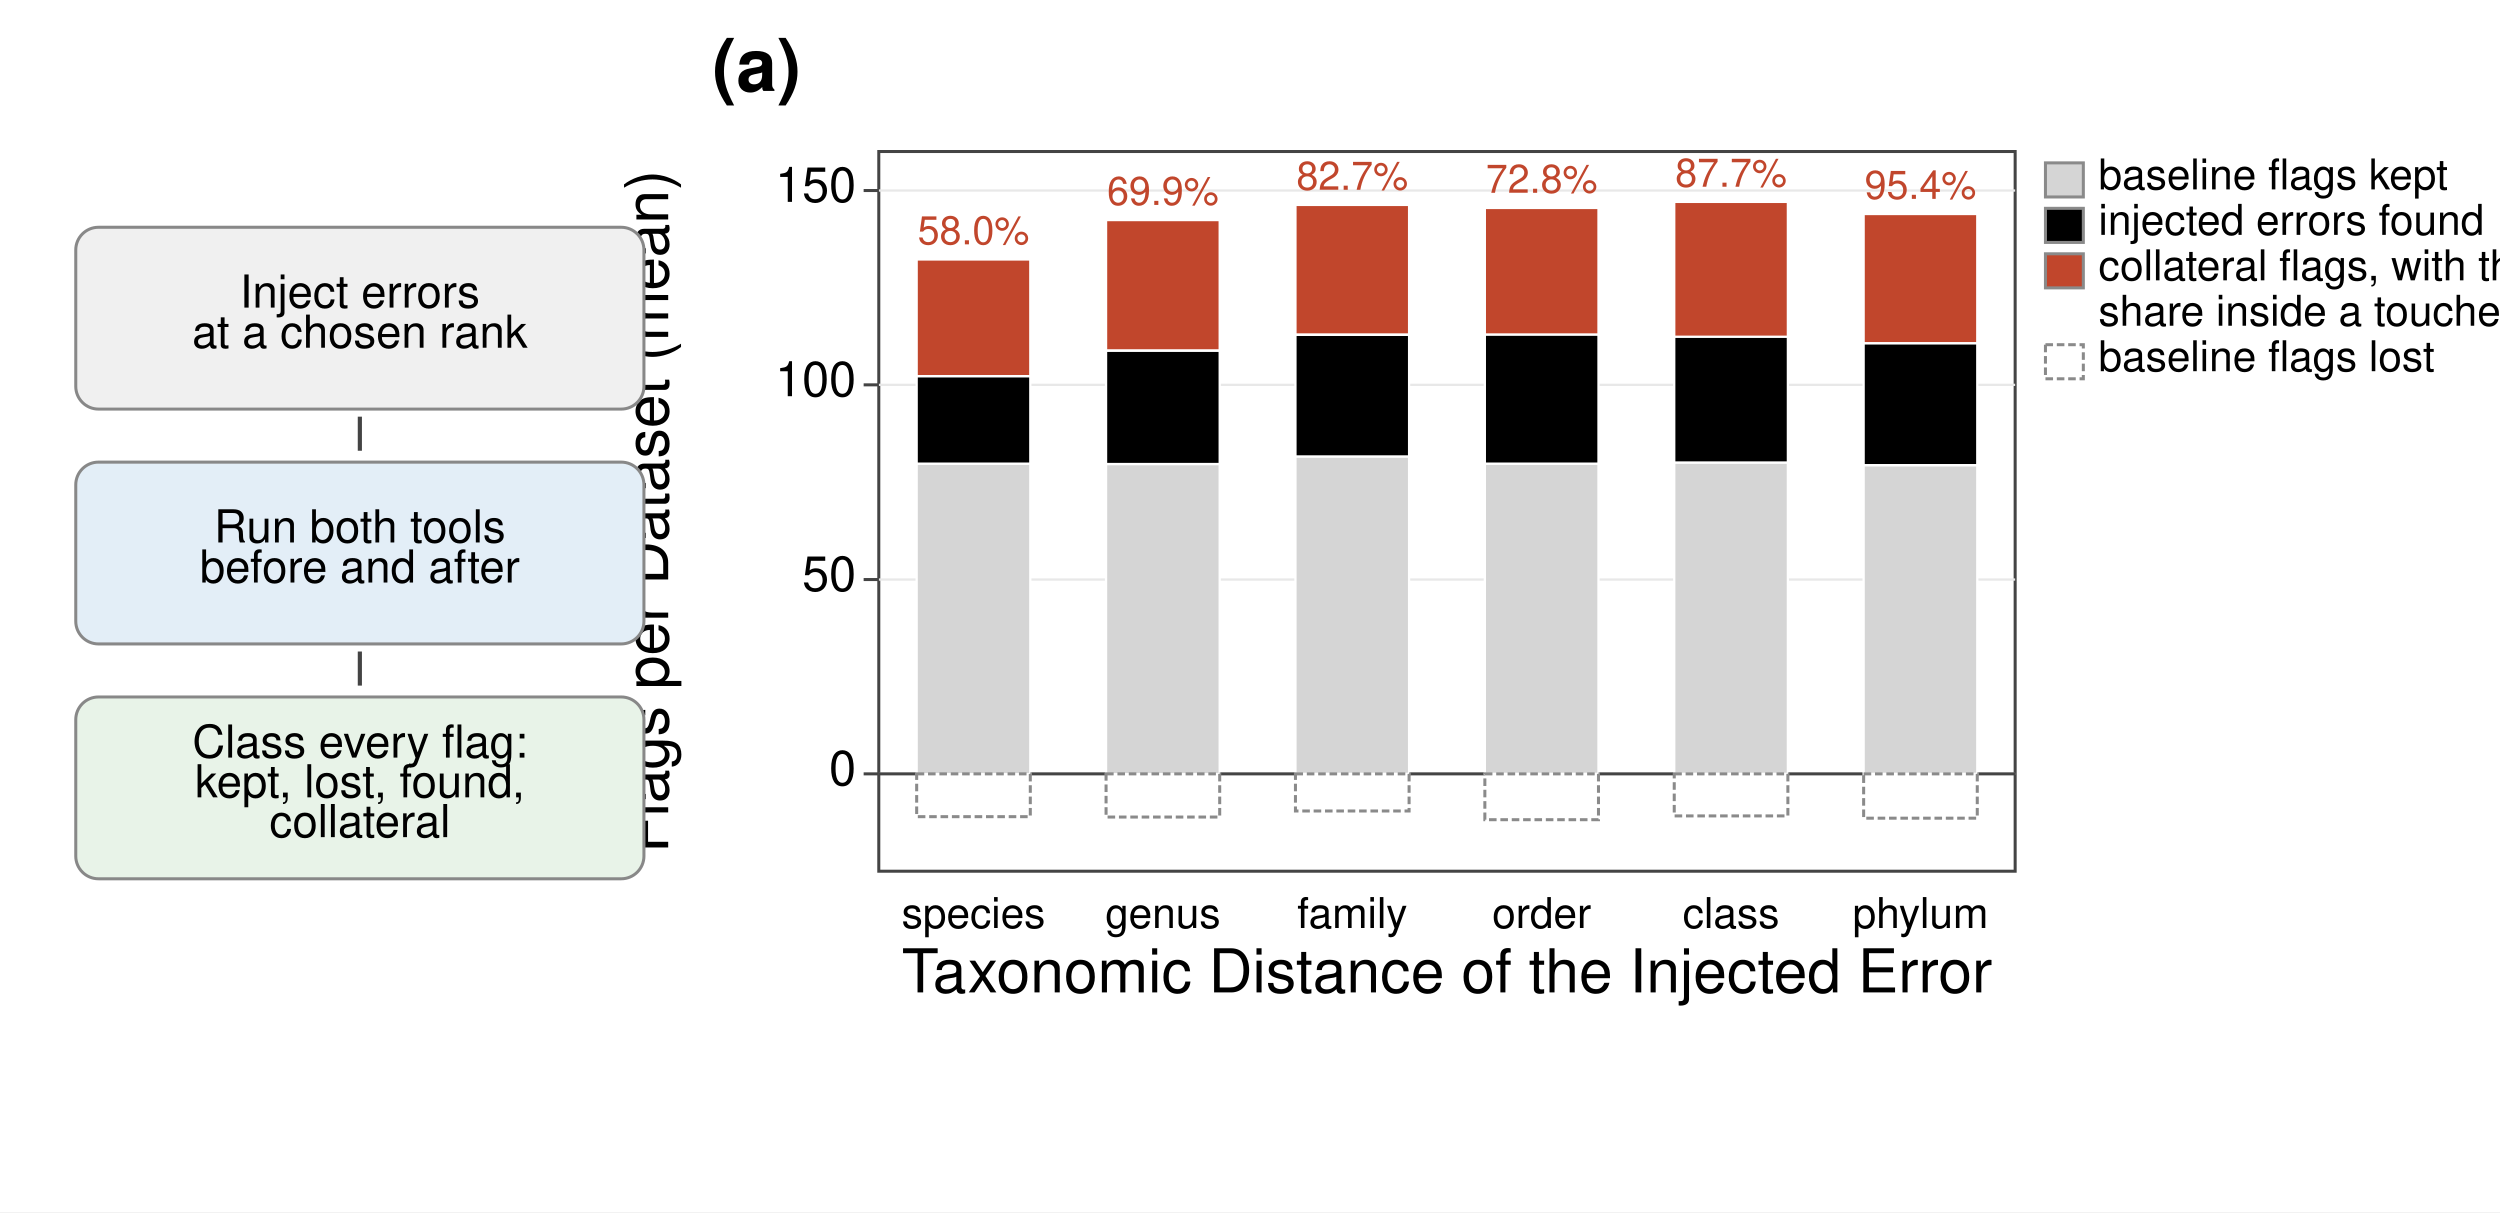
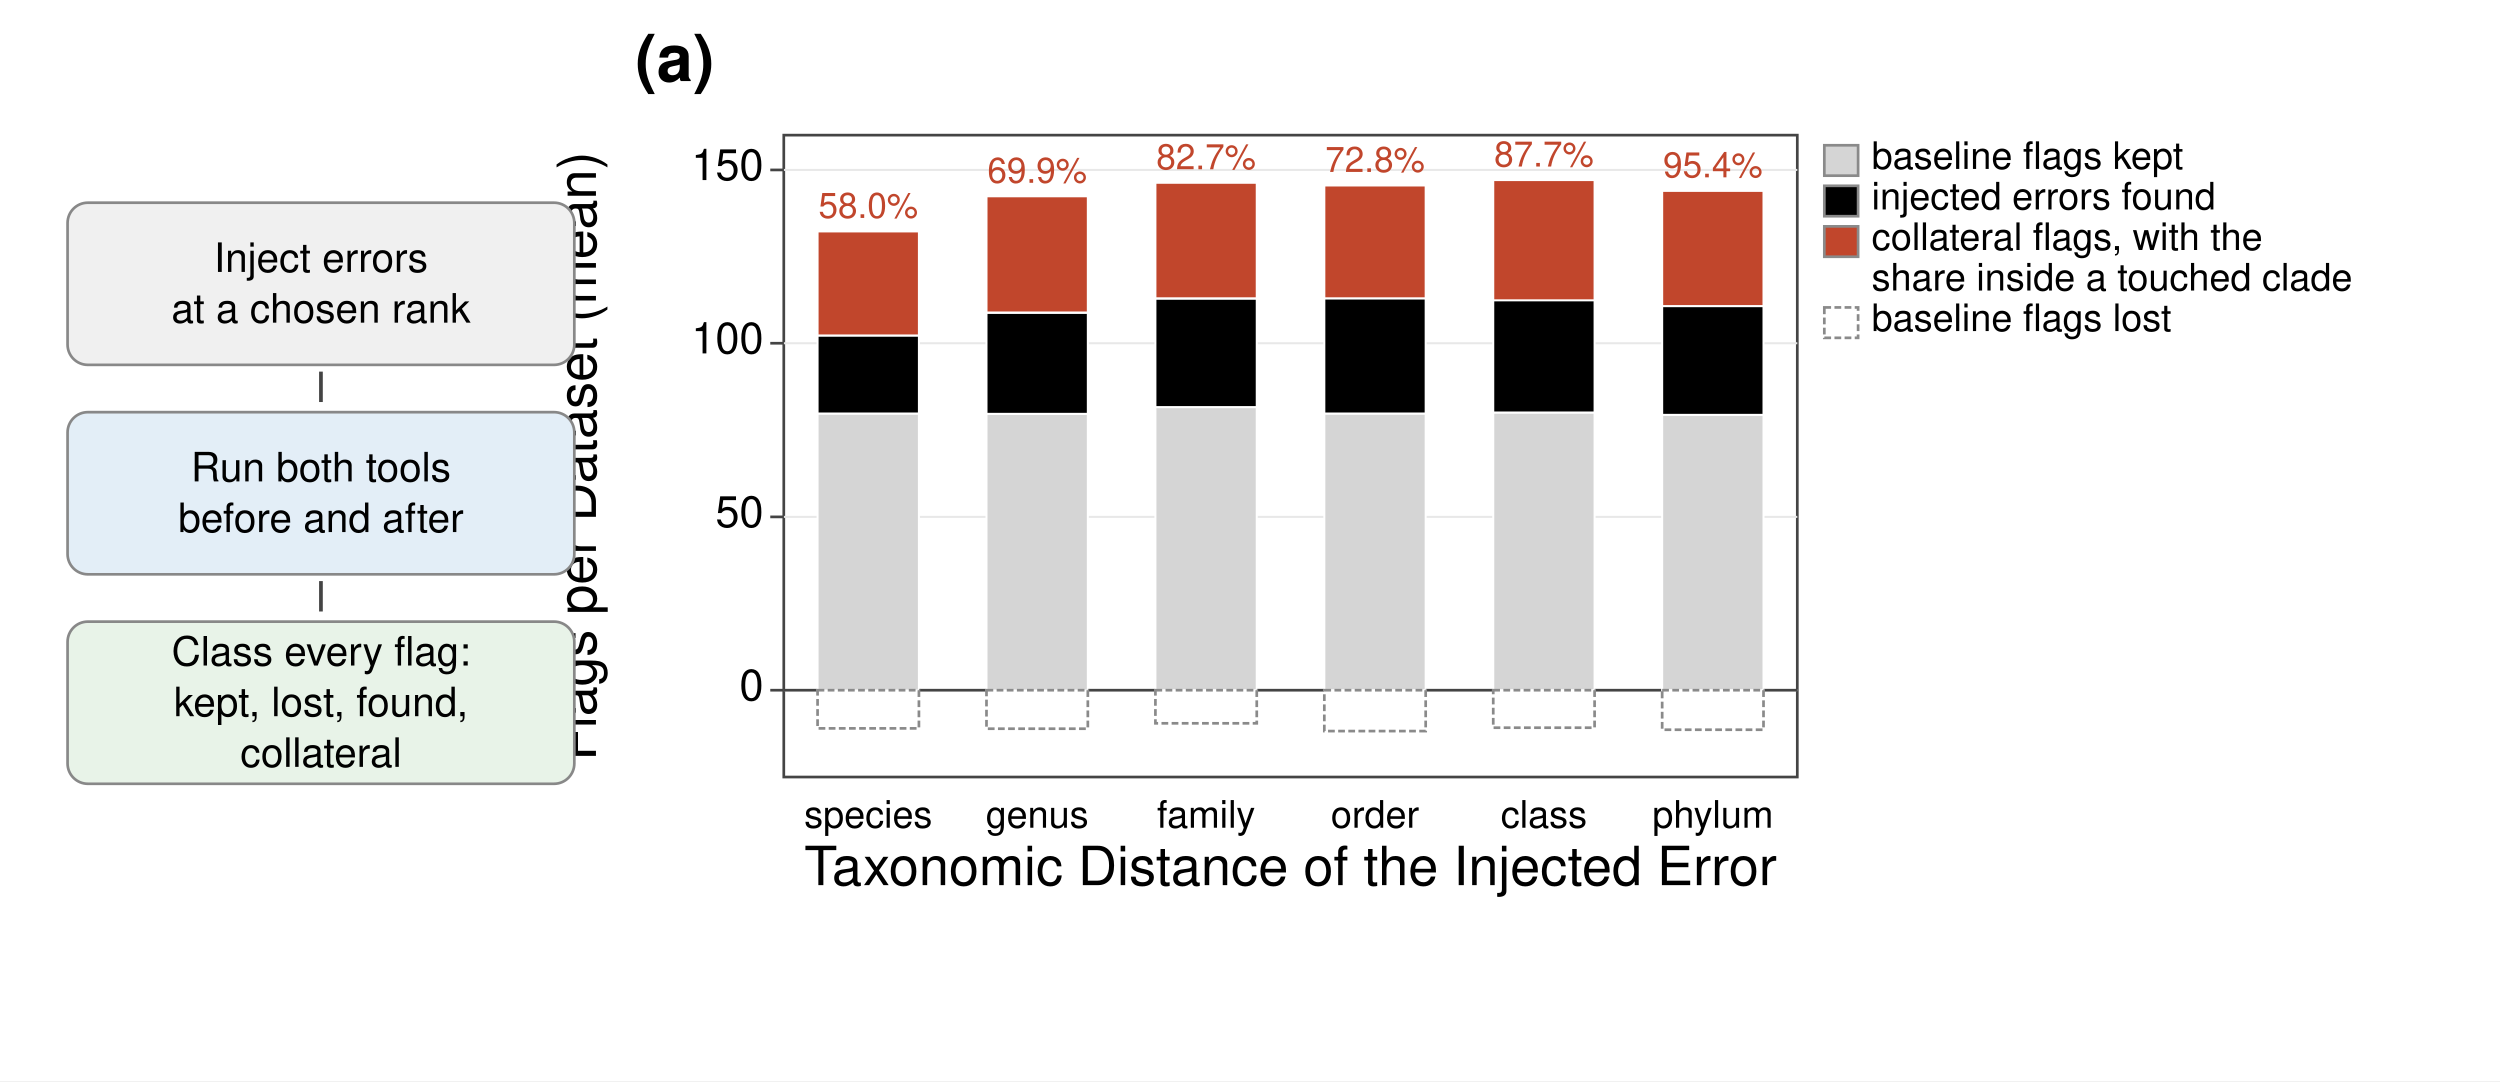
- <svg xmlns="http://www.w3.org/2000/svg" width="660" height="320" viewBox="0 0 660 320" font-family="Helvetica,Arial,sans-serif">
-   <rect width="660" height="320" fill="#fff" />
+ <svg xmlns="http://www.w3.org/2000/svg" width="740" height="320" viewBox="0 0 740 320" font-family="Helvetica,Arial,sans-serif">
+   <rect width="740" height="320" fill="#fff" />
  <rect x="232" y="40" width="300" height="190" fill="none" stroke="#444" stroke-width="0.8" />
  <text x="188.0" y="24.0" font-size="19.2" fill="#000" font-weight="bold" text-anchor="start">(a)</text>
  <text x="382.0" y="262.0" font-size="16.0" fill="#000" font-weight="normal" text-anchor="middle">Taxonomic Distance of the Injected Error</text>
  <text x="176.4" y="135.0" font-size="16.0" fill="#000" font-weight="normal" text-anchor="middle" transform="rotate(-90 176.4 135.0)">Flags per Dataset (mean)</text>
  <line x1="232" y1="204.3" x2="532" y2="204.3" stroke="#e8e8e8" stroke-width="0.6" />
  <line x1="228" y1="204.3" x2="232" y2="204.3" stroke="#444" stroke-width="0.8" />
  <text x="226.0" y="207.3" font-size="12.8" fill="#000" font-weight="normal" text-anchor="end">0</text>
  <line x1="232" y1="153.0" x2="532" y2="153.0" stroke="#e8e8e8" stroke-width="0.6" />
  <line x1="228" y1="153.0" x2="232" y2="153.0" stroke="#444" stroke-width="0.8" />
  <text x="226.0" y="156.0" font-size="12.8" fill="#000" font-weight="normal" text-anchor="end">50</text>
  <line x1="232" y1="101.6" x2="532" y2="101.6" stroke="#e8e8e8" stroke-width="0.6" />
  <line x1="228" y1="101.6" x2="232" y2="101.6" stroke="#444" stroke-width="0.8" />
  <text x="226.0" y="104.6" font-size="12.8" fill="#000" font-weight="normal" text-anchor="end">100</text>
  <line x1="232" y1="50.3" x2="532" y2="50.3" stroke="#e8e8e8" stroke-width="0.6" />
  <line x1="228" y1="50.3" x2="232" y2="50.3" stroke="#444" stroke-width="0.8" />
  <text x="226.0" y="53.3" font-size="12.8" fill="#000" font-weight="normal" text-anchor="end">150</text>
  <line x1="232" y1="204.3" x2="532" y2="204.3" stroke="#444" stroke-width="0.8" />
  <rect x="242.0" y="122.4" width="30" height="82.0" fill="#d5d5d5" stroke="#fff" stroke-width="0.6" />
  <rect x="242.0" y="99.3" width="30" height="23.1" fill="#000000" stroke="#fff" stroke-width="0.6" />
  <rect x="242.0" y="68.5" width="30" height="30.8" fill="#c1462c" stroke="#fff" stroke-width="0.6" />
  <rect x="242.0" y="204.3" width="30" height="11.3" fill="#fff" stroke="#8a8a8a" stroke-width="0.8" stroke-dasharray="2 1" />
  <text x="257.0" y="245.0" font-size="11.2" fill="#000" font-weight="normal" text-anchor="middle">species</text>
  <text x="257.0" y="64.5" font-size="10.4" fill="#c1462c" font-weight="normal" text-anchor="middle">58.0%</text>
  <rect x="292.0" y="122.5" width="30" height="81.9" fill="#d5d5d5" stroke="#fff" stroke-width="0.6" />
  <rect x="292.0" y="92.6" width="30" height="29.9" fill="#000000" stroke="#fff" stroke-width="0.6" />
  <rect x="292.0" y="58.1" width="30" height="34.4" fill="#c1462c" stroke="#fff" stroke-width="0.6" />
  <rect x="292.0" y="204.3" width="30" height="11.4" fill="#fff" stroke="#8a8a8a" stroke-width="0.8" stroke-dasharray="2 1" />
  <text x="307.0" y="245.0" font-size="11.2" fill="#000" font-weight="normal" text-anchor="middle">genus</text>
  <text x="307.0" y="54.1" font-size="10.4" fill="#c1462c" font-weight="normal" text-anchor="middle">69.9%</text>
  <rect x="342.0" y="120.5" width="30" height="83.8" fill="#d5d5d5" stroke="#fff" stroke-width="0.6" />
  <rect x="342.0" y="88.4" width="30" height="32.1" fill="#000000" stroke="#fff" stroke-width="0.6" />
  <rect x="342.0" y="54.1" width="30" height="34.2" fill="#c1462c" stroke="#fff" stroke-width="0.6" />
  <rect x="342.0" y="204.3" width="30" height="9.8" fill="#fff" stroke="#8a8a8a" stroke-width="0.8" stroke-dasharray="2 1" />
  <text x="357.0" y="245.0" font-size="11.2" fill="#000" font-weight="normal" text-anchor="middle">family</text>
  <text x="357.0" y="50.1" font-size="10.4" fill="#c1462c" font-weight="normal" text-anchor="middle">82.7%</text>
  <rect x="392.0" y="122.4" width="30" height="81.9" fill="#d5d5d5" stroke="#fff" stroke-width="0.6" />
  <rect x="392.0" y="88.3" width="30" height="34.1" fill="#000000" stroke="#fff" stroke-width="0.6" />
  <rect x="392.0" y="54.9" width="30" height="33.4" fill="#c1462c" stroke="#fff" stroke-width="0.6" />
  <rect x="392.0" y="204.3" width="30" height="12.1" fill="#fff" stroke="#8a8a8a" stroke-width="0.8" stroke-dasharray="2 1" />
  <text x="407.0" y="245.0" font-size="11.2" fill="#000" font-weight="normal" text-anchor="middle">order</text>
  <text x="407.0" y="50.9" font-size="10.4" fill="#c1462c" font-weight="normal" text-anchor="middle">72.8%</text>
  <rect x="442.0" y="122.1" width="30" height="82.2" fill="#d5d5d5" stroke="#fff" stroke-width="0.6" />
  <rect x="442.0" y="88.8" width="30" height="33.3" fill="#000000" stroke="#fff" stroke-width="0.6" />
  <rect x="442.0" y="53.3" width="30" height="35.6" fill="#c1462c" stroke="#fff" stroke-width="0.6" />
  <rect x="442.0" y="204.3" width="30" height="11.1" fill="#fff" stroke="#8a8a8a" stroke-width="0.8" stroke-dasharray="2 1" />
  <text x="457.0" y="245.0" font-size="11.2" fill="#000" font-weight="normal" text-anchor="middle">class</text>
  <text x="457.0" y="49.3" font-size="10.4" fill="#c1462c" font-weight="normal" text-anchor="middle">87.7%</text>
  <rect x="492.0" y="122.8" width="30" height="81.5" fill="#d5d5d5" stroke="#fff" stroke-width="0.6" />
  <rect x="492.0" y="90.6" width="30" height="32.2" fill="#000000" stroke="#fff" stroke-width="0.6" />
  <rect x="492.0" y="56.5" width="30" height="34.1" fill="#c1462c" stroke="#fff" stroke-width="0.6" />
  <rect x="492.0" y="204.3" width="30" height="11.7" fill="#fff" stroke="#8a8a8a" stroke-width="0.8" stroke-dasharray="2 1" />
  <text x="507.0" y="245.0" font-size="11.2" fill="#000" font-weight="normal" text-anchor="middle">phylum</text>
  <text x="507.0" y="52.5" font-size="10.4" fill="#c1462c" font-weight="normal" text-anchor="middle">95.4%</text>
  <rect x="540" y="43" width="10" height="9" fill="#d5d5d5" stroke="#8a8a8a" stroke-width="0.8" />
  <text x="554.0" y="50.0" font-size="11.2" fill="#000" font-weight="normal" text-anchor="start">baseline flags kept</text>
  <rect x="540" y="55" width="10" height="9" fill="#000000" stroke="#8a8a8a" stroke-width="0.8" />
  <text x="554.0" y="62.0" font-size="11.2" fill="#000" font-weight="normal" text-anchor="start">injected errors found</text>
  <rect x="540" y="67" width="10" height="9" fill="#c1462c" stroke="#8a8a8a" stroke-width="0.8" />
  <text x="554.0" y="74.0" font-size="11.2" fill="#000" font-weight="normal" text-anchor="start">collateral flags, with the</text>
  <text x="554.0" y="86.0" font-size="11.2" fill="#000" font-weight="normal" text-anchor="start">share inside a touched clade</text>
  <rect x="540" y="91" width="10" height="9" fill="#fff" stroke="#8a8a8a" stroke-width="0.8" stroke-dasharray="2 1" />
  <text x="554.0" y="98.0" font-size="11.2" fill="#000" font-weight="normal" text-anchor="start">baseline flags lost</text>
  <rect x="20" y="60" width="150" height="48" rx="6" fill="#f0f0f0" stroke="#888" stroke-width="0.8" />
-   <text x="95.0" y="81.2" font-size="12.0" fill="#000" font-weight="normal" text-anchor="middle">Inject errors</text>
-   <text x="95.0" y="91.8" font-size="12.0" fill="#000" font-weight="normal" text-anchor="middle">at a chosen rank</text>
+   <text x="95.0" y="80.5" font-size="12.0" fill="#000" font-weight="normal" text-anchor="middle">Inject errors</text>
+   <text x="95.0" y="95.5" font-size="12.0" fill="#000" font-weight="normal" text-anchor="middle">at a chosen rank</text>
  <line x1="95.0" y1="110.0" x2="95.0" y2="119.0" stroke="#444" stroke-width="1.1" marker-end="url(#head)" />
  <rect x="20" y="122" width="150" height="48" rx="6" fill="#e3eef7" stroke="#888" stroke-width="0.8" />
-   <text x="95.0" y="143.2" font-size="12.0" fill="#000" font-weight="normal" text-anchor="middle">Run both tools</text>
-   <text x="95.0" y="153.8" font-size="12.0" fill="#000" font-weight="normal" text-anchor="middle">before and after</text>
+   <text x="95.0" y="142.5" font-size="12.0" fill="#000" font-weight="normal" text-anchor="middle">Run both tools</text>
+   <text x="95.0" y="157.5" font-size="12.0" fill="#000" font-weight="normal" text-anchor="middle">before and after</text>
  <line x1="95.0" y1="172.0" x2="95.0" y2="181.0" stroke="#444" stroke-width="1.1" marker-end="url(#head)" />
  <rect x="20" y="184" width="150" height="48" rx="6" fill="#e8f3e8" stroke="#888" stroke-width="0.8" />
-   <text x="95.0" y="200.0" font-size="12.0" fill="#000" font-weight="normal" text-anchor="middle">Class every flag:</text>
-   <text x="95.0" y="210.5" font-size="12.0" fill="#000" font-weight="normal" text-anchor="middle">kept, lost, found,</text>
-   <text x="95.0" y="221.0" font-size="12.0" fill="#000" font-weight="normal" text-anchor="middle">collateral</text>
+   <text x="95.0" y="197.0" font-size="12.0" fill="#000" font-weight="normal" text-anchor="middle">Class every flag:</text>
+   <text x="95.0" y="212.0" font-size="12.0" fill="#000" font-weight="normal" text-anchor="middle">kept, lost, found,</text>
+   <text x="95.0" y="227.0" font-size="12.0" fill="#000" font-weight="normal" text-anchor="middle">collateral</text>
</svg>
